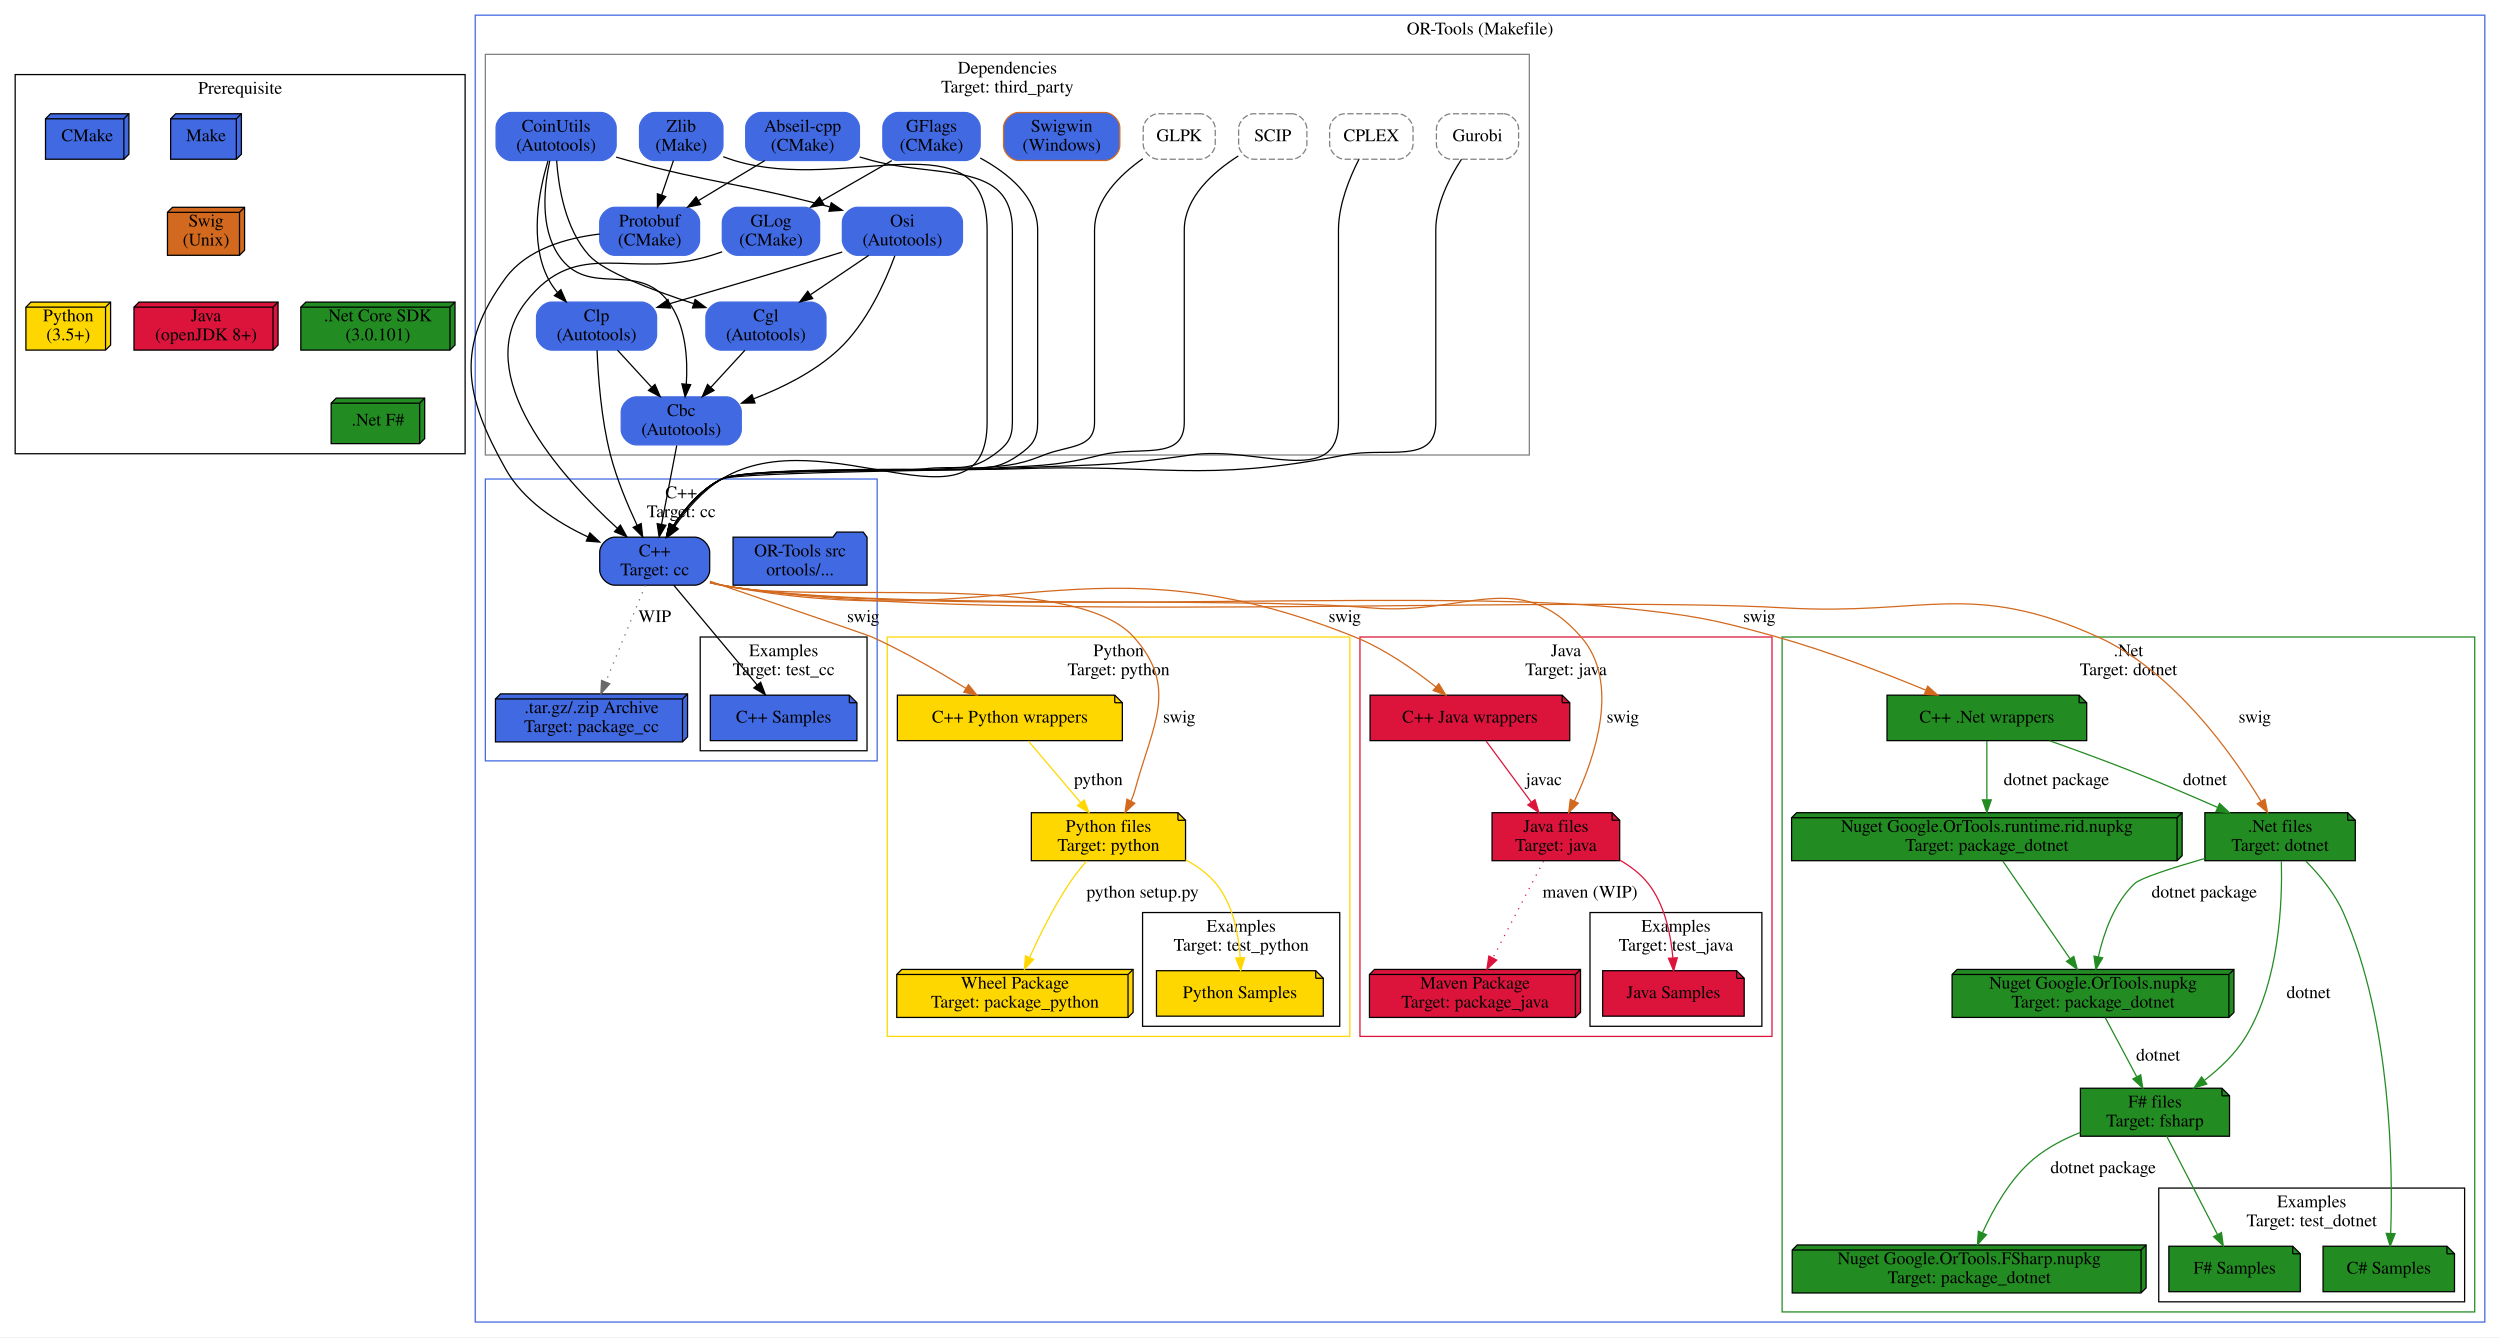
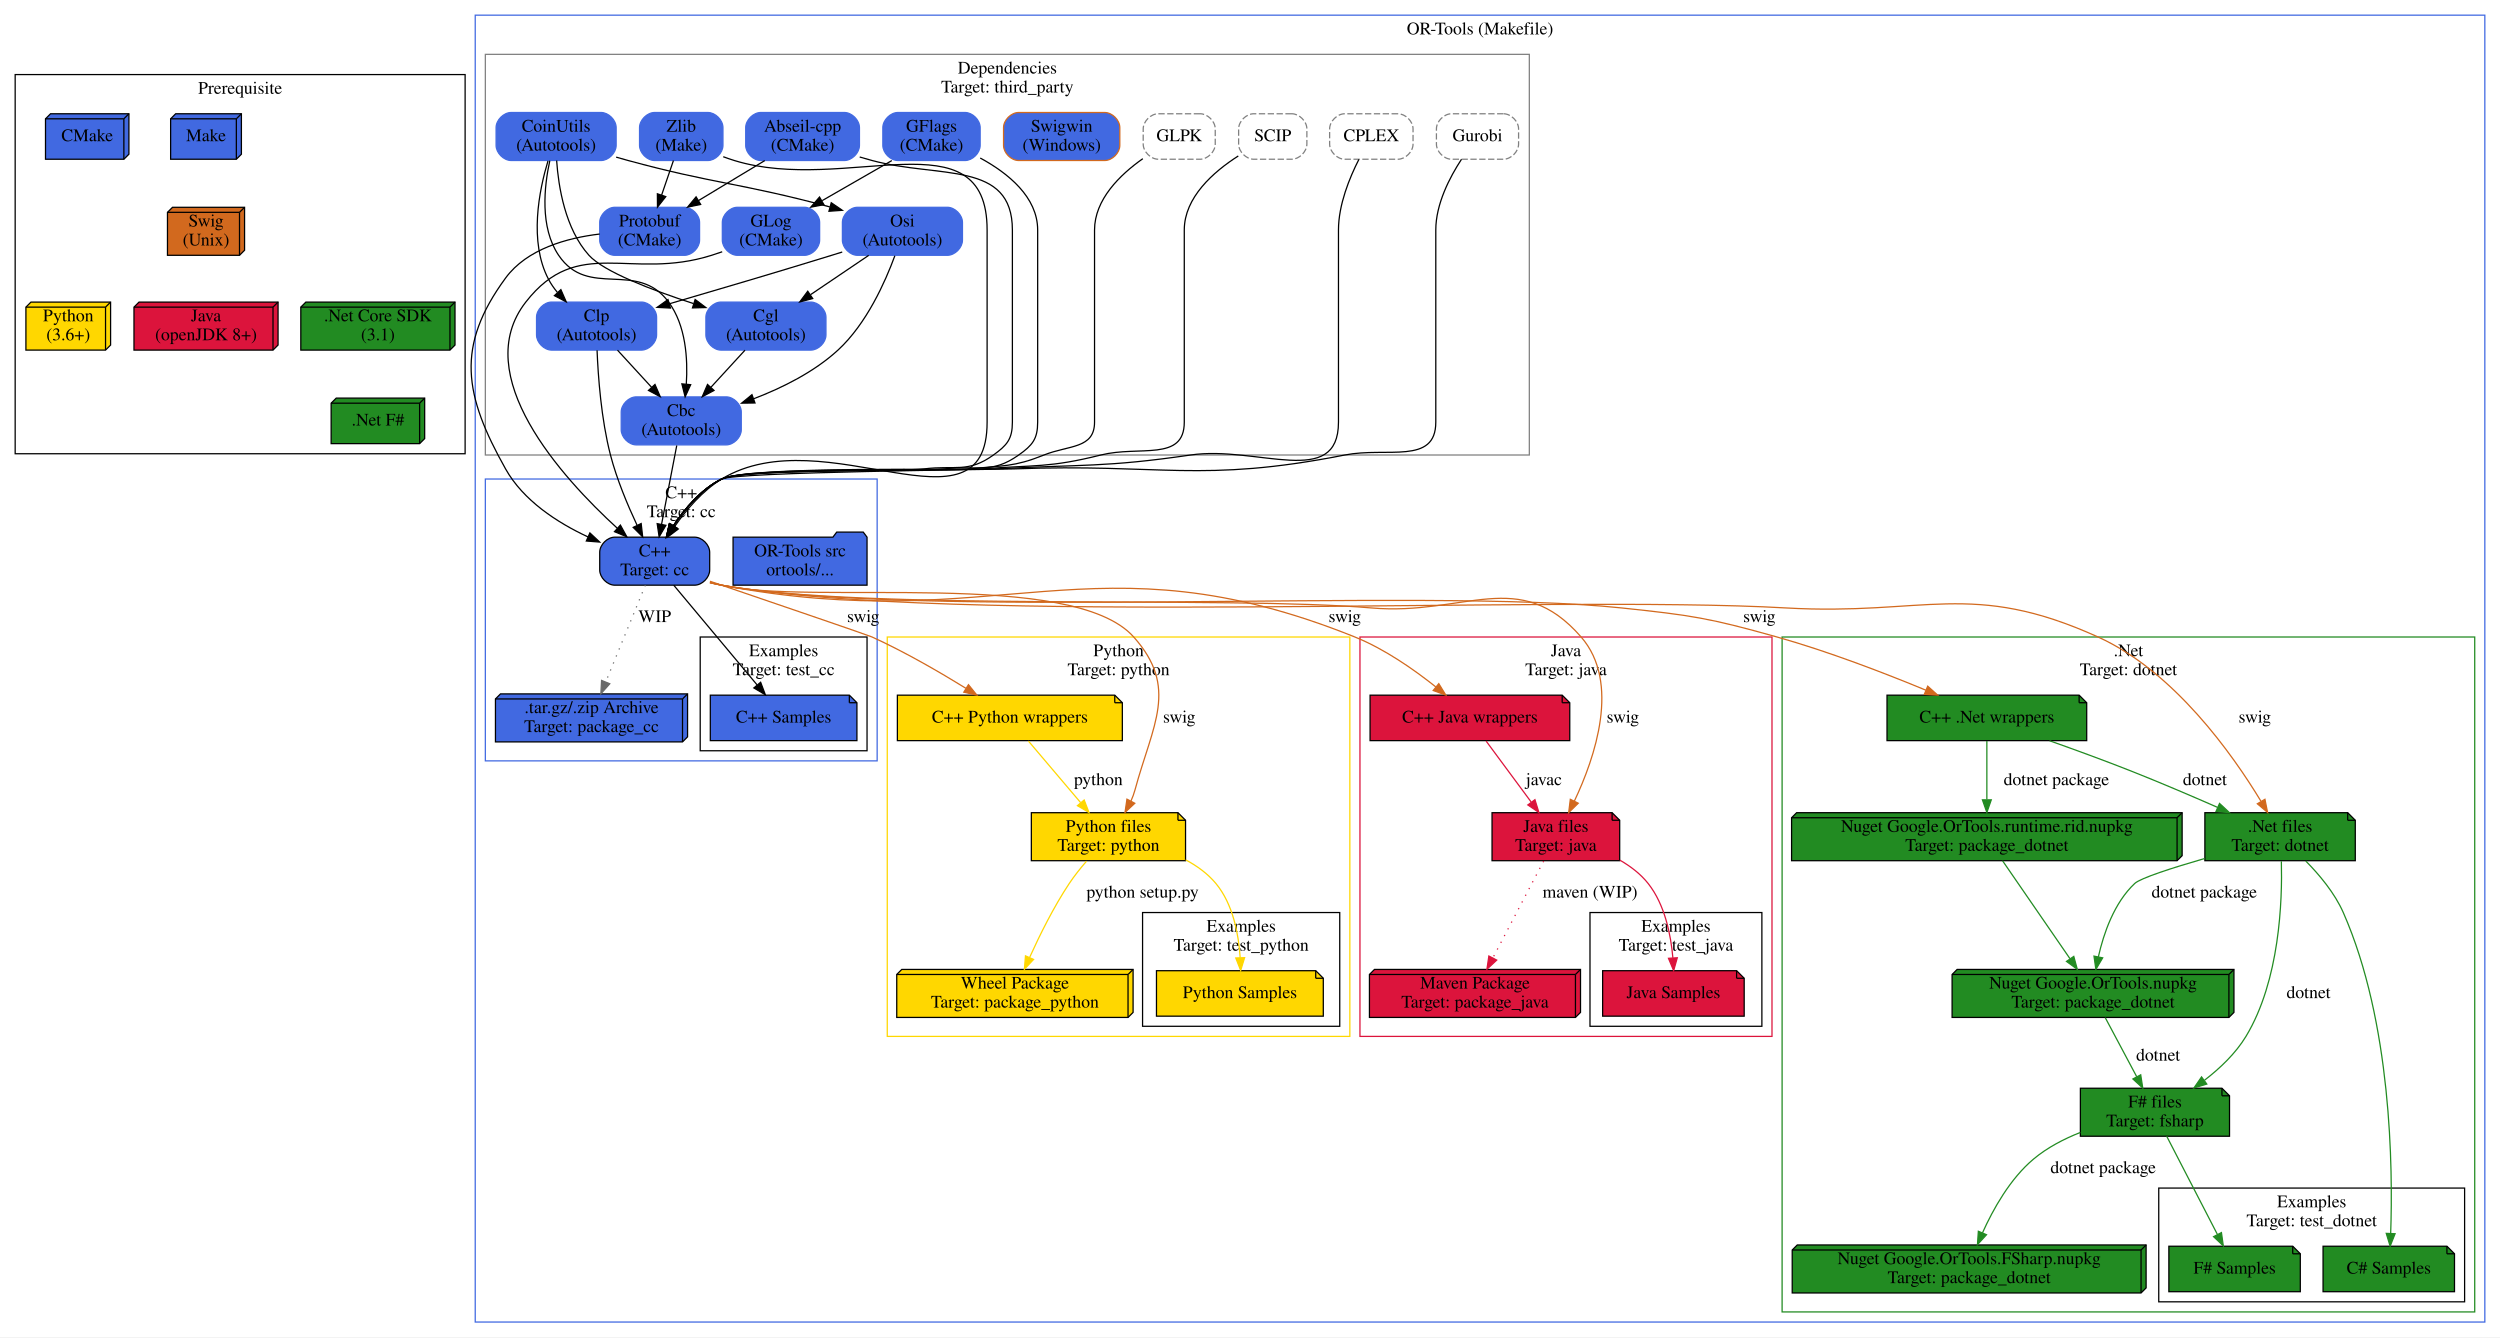
<svg xmlns="http://www.w3.org/2000/svg" width="1978pt" height="1058pt" viewBox="0.00 0.00 1978.00 1058.00">
  <g id="graph0" class="graph" transform="scale(1 1) rotate(0) translate(4 1054)">
    <polygon fill="white" stroke="transparent" points="-4,4 -4,-1054 1974,-1054 1974,4 -4,4" />
    <g id="clust1" class="cluster">
      <polygon fill="none" stroke="black" points="8,-695 8,-995 364,-995 364,-695 8,-695" />
      <text text-anchor="middle" x="186" y="-979.8" font-family="Times,serif" font-size="14.00">Prerequisite</text>
    </g>
    <g id="clust2" class="cluster">
      <polygon fill="none" stroke="royalblue" points="372,-8 372,-1042 1962,-1042 1962,-8 372,-8" />
      <text text-anchor="middle" x="1167" y="-1026.8" font-family="Times,serif" font-size="14.00">OR-Tools (Makefile)</text>
    </g>
    <g id="clust3" class="cluster">
      <polygon fill="none" stroke="grey" points="380,-694 380,-1011 1206,-1011 1206,-694 380,-694" />
      <text text-anchor="middle" x="793" y="-995.8" font-family="Times,serif" font-size="14.00">Dependencies</text>
      <text text-anchor="middle" x="793" y="-980.8" font-family="Times,serif" font-size="14.00">Target: third_party</text>
    </g>
    <g id="clust4" class="cluster">
      <polygon fill="none" stroke="royalblue" points="380,-452 380,-675 690,-675 690,-452 380,-452" />
      <text text-anchor="middle" x="535" y="-659.8" font-family="Times,serif" font-size="14.00">C++</text>
      <text text-anchor="middle" x="535" y="-644.8" font-family="Times,serif" font-size="14.00">Target: cc</text>
    </g>
    <g id="clust5" class="cluster">
      <polygon fill="none" stroke="black" points="550,-460 550,-550 682,-550 682,-460 550,-460" />
      <text text-anchor="middle" x="616" y="-534.8" font-family="Times,serif" font-size="14.00">Examples</text>
      <text text-anchor="middle" x="616" y="-519.8" font-family="Times,serif" font-size="14.00">Target: test_cc</text>
    </g>
    <g id="clust6" class="cluster">
      <polygon fill="none" stroke="gold" points="698,-234 698,-550 1064,-550 1064,-234 698,-234" />
      <text text-anchor="middle" x="881" y="-534.8" font-family="Times,serif" font-size="14.00">Python</text>
      <text text-anchor="middle" x="881" y="-519.8" font-family="Times,serif" font-size="14.00">Target: python</text>
    </g>
    <g id="clust7" class="cluster">
      <polygon fill="none" stroke="black" points="900,-242 900,-332 1056,-332 1056,-242 900,-242" />
      <text text-anchor="middle" x="978" y="-316.8" font-family="Times,serif" font-size="14.00">Examples</text>
      <text text-anchor="middle" x="978" y="-301.8" font-family="Times,serif" font-size="14.00">Target: test_python</text>
    </g>
    <g id="clust8" class="cluster">
      <polygon fill="none" stroke="crimson" points="1072,-234 1072,-550 1398,-550 1398,-234 1072,-234" />
      <text text-anchor="middle" x="1235" y="-534.8" font-family="Times,serif" font-size="14.00">Java</text>
      <text text-anchor="middle" x="1235" y="-519.8" font-family="Times,serif" font-size="14.00">Target: java</text>
    </g>
    <g id="clust9" class="cluster">
      <polygon fill="none" stroke="black" points="1254,-242 1254,-332 1390,-332 1390,-242 1254,-242" />
      <text text-anchor="middle" x="1322" y="-316.8" font-family="Times,serif" font-size="14.00">Examples</text>
      <text text-anchor="middle" x="1322" y="-301.8" font-family="Times,serif" font-size="14.00">Target: test_java</text>
    </g>
    <g id="clust10" class="cluster">
      <polygon fill="none" stroke="forestgreen" points="1406,-16 1406,-550 1954,-550 1954,-16 1406,-16" />
      <text text-anchor="middle" x="1680" y="-534.8" font-family="Times,serif" font-size="14.00">.Net</text>
      <text text-anchor="middle" x="1680" y="-519.8" font-family="Times,serif" font-size="14.00">Target: dotnet</text>
    </g>
    <g id="clust11" class="cluster">
      <polygon fill="none" stroke="black" points="1704,-24 1704,-114 1946,-114 1946,-24 1704,-24" />
      <text text-anchor="middle" x="1825" y="-98.8" font-family="Times,serif" font-size="14.00">Examples</text>
      <text text-anchor="middle" x="1825" y="-83.8" font-family="Times,serif" font-size="14.00">Target: test_dotnet</text>
    </g>
    <g id="node1" class="node">
      <polygon fill="royalblue" stroke="black" points="187,-964 135,-964 131,-960 131,-928 183,-928 187,-932 187,-964" />
      <polyline fill="none" stroke="black" points="183,-960 131,-960 " />
      <polyline fill="none" stroke="black" points="183,-960 183,-928 " />
      <polyline fill="none" stroke="black" points="183,-960 187,-964 " />
      <text text-anchor="middle" x="159" y="-942.3" font-family="Times,serif" font-size="14.00">Make</text>
    </g>
    <g id="node3" class="node">
      <polygon fill="chocolate" stroke="black" points="189.5,-890 132.5,-890 128.5,-886 128.5,-852 185.5,-852 189.5,-856 189.5,-890" />
      <polyline fill="none" stroke="black" points="185.5,-886 128.5,-886 " />
      <polyline fill="none" stroke="black" points="185.5,-886 185.5,-852 " />
      <polyline fill="none" stroke="black" points="185.5,-886 189.5,-890 " />
      <text text-anchor="middle" x="159" y="-874.8" font-family="Times,serif" font-size="14.00">Swig</text>
      <text text-anchor="middle" x="159" y="-859.8" font-family="Times,serif" font-size="14.00">(Unix)</text>
    </g>
    <g id="edge1" class="edge">
</g>
    <g id="node2" class="node">
      <polygon fill="royalblue" stroke="black" points="98,-964 36,-964 32,-960 32,-928 94,-928 98,-932 98,-964" />
      <polyline fill="none" stroke="black" points="94,-960 32,-960 " />
      <polyline fill="none" stroke="black" points="94,-960 94,-928 " />
      <polyline fill="none" stroke="black" points="94,-960 98,-964 " />
      <text text-anchor="middle" x="65" y="-942.3" font-family="Times,serif" font-size="14.00">CMake</text>
    </g>
    <g id="node4" class="node">
      <polygon fill="gold" stroke="black" points="83.5,-815 20.5,-815 16.5,-811 16.5,-777 79.5,-777 83.5,-781 83.5,-815" />
      <polyline fill="none" stroke="black" points="79.5,-811 16.5,-811 " />
      <polyline fill="none" stroke="black" points="79.5,-811 79.5,-777 " />
      <polyline fill="none" stroke="black" points="79.5,-811 83.5,-815 " />
      <text text-anchor="middle" x="50" y="-799.8" font-family="Times,serif" font-size="14.00">Python</text>
-       <text text-anchor="middle" x="50" y="-784.8" font-family="Times,serif" font-size="14.00">(3.5+)</text>
+       <text text-anchor="middle" x="50" y="-784.8" font-family="Times,serif" font-size="14.00">(3.6+)</text>
    </g>
    <g id="edge2" class="edge">
</g>
    <g id="node5" class="node">
      <polygon fill="crimson" stroke="black" points="216,-815 106,-815 102,-811 102,-777 212,-777 216,-781 216,-815" />
      <polyline fill="none" stroke="black" points="212,-811 102,-811 " />
      <polyline fill="none" stroke="black" points="212,-811 212,-777 " />
      <polyline fill="none" stroke="black" points="212,-811 216,-815 " />
      <text text-anchor="middle" x="159" y="-799.8" font-family="Times,serif" font-size="14.00">Java</text>
      <text text-anchor="middle" x="159" y="-784.8" font-family="Times,serif" font-size="14.00">(openJDK 8+)</text>
    </g>
    <g id="edge3" class="edge">
</g>
    <g id="node6" class="node">
      <polygon fill="forestgreen" stroke="black" points="356,-815 238,-815 234,-811 234,-777 352,-777 356,-781 356,-815" />
      <polyline fill="none" stroke="black" points="352,-811 234,-811 " />
      <polyline fill="none" stroke="black" points="352,-811 352,-777 " />
      <polyline fill="none" stroke="black" points="352,-811 356,-815 " />
      <text text-anchor="middle" x="295" y="-799.8" font-family="Times,serif" font-size="14.00">.Net Core SDK</text>
-       <text text-anchor="middle" x="295" y="-784.8" font-family="Times,serif" font-size="14.00">(3.0.101)</text>
+       <text text-anchor="middle" x="295" y="-784.8" font-family="Times,serif" font-size="14.00">(3.1)</text>
    </g>
    <g id="edge4" class="edge">
</g>
    <g id="node7" class="node">
      <polygon fill="forestgreen" stroke="black" points="332,-739 262,-739 258,-735 258,-703 328,-703 332,-707 332,-739" />
      <polyline fill="none" stroke="black" points="328,-735 258,-735 " />
      <polyline fill="none" stroke="black" points="328,-735 328,-703 " />
      <polyline fill="none" stroke="black" points="328,-735 332,-739 " />
      <text text-anchor="middle" x="295" y="-717.3" font-family="Times,serif" font-size="14.00">.Net F#</text>
    </g>
    <g id="edge5" class="edge">
</g>
    <g id="node8" class="node">
      <path fill="royalblue" stroke="royalblue" d="M556,-965C556,-965 514,-965 514,-965 508,-965 502,-959 502,-953 502,-953 502,-939 502,-939 502,-933 508,-927 514,-927 514,-927 556,-927 556,-927 562,-927 568,-933 568,-939 568,-939 568,-953 568,-953 568,-959 562,-965 556,-965" />
      <text text-anchor="middle" x="535" y="-949.8" font-family="Times,serif" font-size="14.00">Zlib</text>
      <text text-anchor="middle" x="535" y="-934.8" font-family="Times,serif" font-size="14.00">(Make)</text>
    </g>
    <g id="node12" class="node">
      <path fill="royalblue" stroke="royalblue" d="M537.5,-890C537.5,-890 482.5,-890 482.5,-890 476.5,-890 470.5,-884 470.5,-878 470.5,-878 470.5,-864 470.5,-864 470.5,-858 476.5,-852 482.5,-852 482.5,-852 537.5,-852 537.5,-852 543.5,-852 549.5,-858 549.5,-864 549.5,-864 549.5,-878 549.5,-878 549.5,-884 543.5,-890 537.5,-890" />
      <text text-anchor="middle" x="510" y="-874.8" font-family="Times,serif" font-size="14.00">Protobuf</text>
      <text text-anchor="middle" x="510" y="-859.8" font-family="Times,serif" font-size="14.00">(CMake)</text>
    </g>
    <g id="edge6" class="edge">
      <path fill="none" stroke="black" d="M528.82,-926.96C526,-918.71 522.59,-908.75 519.45,-899.6" />
      <polygon fill="black" stroke="black" points="522.75,-898.42 516.2,-890.09 516.12,-900.68 522.75,-898.42" />
    </g>
    <g id="node24" class="node">
      <path fill="royalblue" stroke="black" d="M545.5,-629C545.5,-629 482.5,-629 482.5,-629 476.5,-629 470.5,-623 470.5,-617 470.5,-617 470.5,-603 470.5,-603 470.5,-597 476.5,-591 482.5,-591 482.5,-591 545.5,-591 545.5,-591 551.5,-591 557.5,-597 557.5,-603 557.5,-603 557.5,-617 557.5,-617 557.5,-623 551.5,-629 545.5,-629" />
      <text text-anchor="middle" x="514" y="-613.8" font-family="Times,serif" font-size="14.00">C++</text>
      <text text-anchor="middle" x="514" y="-598.8" font-family="Times,serif" font-size="14.00">Target: cc</text>
    </g>
    <g id="edge19" class="edge">
      <path fill="none" stroke="black" d="M568.23,-930C571.17,-928.91 574.12,-927.89 577,-927 665.11,-899.88 777,-964.19 777,-872 777,-872 777,-872 777,-720 777,-624.55 648.62,-724.49 567,-675 551.82,-665.8 538.99,-650.65 529.76,-637.41" />
      <polygon fill="black" stroke="black" points="532.66,-635.46 524.22,-629.06 526.83,-639.33 532.66,-635.46" />
    </g>
    <g id="node9" class="node">
      <path fill="royalblue" stroke="royalblue" d="M664,-965C664,-965 598,-965 598,-965 592,-965 586,-959 586,-953 586,-953 586,-939 586,-939 586,-933 592,-927 598,-927 598,-927 664,-927 664,-927 670,-927 676,-933 676,-939 676,-939 676,-953 676,-953 676,-959 670,-965 664,-965" />
      <text text-anchor="middle" x="631" y="-949.8" font-family="Times,serif" font-size="14.00">Abseil-cpp</text>
      <text text-anchor="middle" x="631" y="-934.8" font-family="Times,serif" font-size="14.00">(CMake)</text>
    </g>
    <g id="edge7" class="edge">
      <path fill="none" stroke="black" d="M601.09,-926.96C585.24,-917.39 565.58,-905.53 548.59,-895.28" />
      <polygon fill="black" stroke="black" points="550.36,-892.26 539.99,-890.09 546.74,-898.25 550.36,-892.26" />
    </g>
    <g id="edge20" class="edge">
      <path fill="none" stroke="black" d="M676.2,-929.78C679.51,-928.8 682.8,-927.86 686,-927 739.17,-912.71 797,-927.06 797,-872 797,-872 797,-872 797,-720 797,-706.66 792.84,-701.78 782,-694 761.75,-679.47 751.74,-686.08 727,-683 709.34,-680.8 582.91,-682.97 567,-675 550.92,-666.94 537.93,-651.55 528.83,-637.88" />
      <polygon fill="black" stroke="black" points="531.7,-635.86 523.43,-629.24 525.77,-639.57 531.7,-635.86" />
    </g>
    <g id="node10" class="node">
      <path fill="royalblue" stroke="royalblue" d="M759.5,-965C759.5,-965 706.5,-965 706.5,-965 700.5,-965 694.5,-959 694.5,-953 694.5,-953 694.5,-939 694.5,-939 694.5,-933 700.5,-927 706.5,-927 706.5,-927 759.5,-927 759.5,-927 765.5,-927 771.5,-933 771.5,-939 771.5,-939 771.5,-953 771.5,-953 771.5,-959 765.5,-965 759.5,-965" />
      <text text-anchor="middle" x="733" y="-949.8" font-family="Times,serif" font-size="14.00">GFlags</text>
      <text text-anchor="middle" x="733" y="-934.8" font-family="Times,serif" font-size="14.00">(CMake)</text>
    </g>
    <g id="node11" class="node">
      <path fill="royalblue" stroke="royalblue" d="M632.5,-890C632.5,-890 579.5,-890 579.5,-890 573.5,-890 567.5,-884 567.5,-878 567.5,-878 567.5,-864 567.5,-864 567.5,-858 573.5,-852 579.5,-852 579.5,-852 632.5,-852 632.5,-852 638.5,-852 644.5,-858 644.5,-864 644.5,-864 644.5,-878 644.5,-878 644.5,-884 638.5,-890 632.5,-890" />
      <text text-anchor="middle" x="606" y="-874.8" font-family="Times,serif" font-size="14.00">GLog</text>
      <text text-anchor="middle" x="606" y="-859.8" font-family="Times,serif" font-size="14.00">(CMake)</text>
    </g>
    <g id="edge8" class="edge">
      <path fill="none" stroke="black" d="M701.61,-926.96C684.97,-917.39 664.34,-905.53 646.51,-895.28" />
      <polygon fill="black" stroke="black" points="647.89,-892.04 637.47,-890.09 644.4,-898.11 647.89,-892.04" />
    </g>
    <g id="edge21" class="edge">
      <path fill="none" stroke="black" d="M771.56,-928.97C793.64,-916.96 817,-898.08 817,-872 817,-872 817,-872 817,-720 817,-706.66 812.89,-701.71 802,-694 780.23,-678.59 769.5,-686.06 743,-683 723.55,-680.76 584.52,-683.73 567,-675 550.9,-666.98 537.91,-651.59 528.82,-637.91" />
      <polygon fill="black" stroke="black" points="531.68,-635.89 523.42,-629.26 525.75,-639.6 531.68,-635.89" />
    </g>
    <g id="edge22" class="edge">
      <path fill="none" stroke="black" d="M567.4,-854.8C564.57,-853.81 561.75,-852.87 559,-852 494.76,-831.69 453.42,-868.14 412,-815 366.99,-757.26 440.21,-676.51 484.35,-636.11" />
      <polygon fill="black" stroke="black" points="486.85,-638.56 491.95,-629.28 482.17,-633.35 486.85,-638.56" />
    </g>
    <g id="edge23" class="edge">
      <path fill="none" stroke="black" d="M470.46,-868.83C444.74,-865.76 412.93,-857.1 396,-834 356.33,-779.87 363.15,-741.52 396,-683 410.06,-657.95 436.77,-640.58 461.23,-629.19" />
      <polygon fill="black" stroke="black" points="462.73,-632.36 470.46,-625.11 459.9,-625.95 462.73,-632.36" />
    </g>
    <g id="node13" class="node">
      <path fill="royalblue" stroke="royalblue" d="M471.5,-965C471.5,-965 400.5,-965 400.5,-965 394.5,-965 388.5,-959 388.5,-953 388.5,-953 388.5,-939 388.5,-939 388.5,-933 394.5,-927 400.5,-927 400.5,-927 471.5,-927 471.5,-927 477.5,-927 483.5,-933 483.5,-939 483.5,-939 483.5,-953 483.5,-953 483.5,-959 477.5,-965 471.5,-965" />
      <text text-anchor="middle" x="436" y="-949.8" font-family="Times,serif" font-size="14.00">CoinUtils</text>
      <text text-anchor="middle" x="436" y="-934.8" font-family="Times,serif" font-size="14.00">(Autotools)</text>
    </g>
    <g id="node14" class="node">
      <path fill="royalblue" stroke="royalblue" d="M745.5,-890C745.5,-890 674.5,-890 674.5,-890 668.5,-890 662.5,-884 662.5,-878 662.5,-878 662.5,-864 662.5,-864 662.5,-858 668.5,-852 674.5,-852 674.5,-852 745.5,-852 745.5,-852 751.5,-852 757.5,-858 757.5,-864 757.5,-864 757.5,-878 757.5,-878 757.5,-884 751.5,-890 745.5,-890" />
      <text text-anchor="middle" x="710" y="-874.8" font-family="Times,serif" font-size="14.00">Osi</text>
      <text text-anchor="middle" x="710" y="-859.8" font-family="Times,serif" font-size="14.00">(Autotools)</text>
    </g>
    <g id="edge9" class="edge">
      <path fill="none" stroke="black" d="M483.5,-929.69C486.71,-928.75 489.9,-927.85 493,-927 560.8,-908.54 581.45,-909.36 652.54,-890.29" />
      <polygon fill="black" stroke="black" points="653.69,-893.6 662.42,-887.6 651.86,-886.85 653.69,-893.6" />
    </g>
    <g id="node15" class="node">
      <path fill="royalblue" stroke="royalblue" d="M503.5,-815C503.5,-815 432.5,-815 432.5,-815 426.5,-815 420.5,-809 420.5,-803 420.5,-803 420.5,-789 420.5,-789 420.5,-783 426.5,-777 432.5,-777 432.5,-777 503.5,-777 503.5,-777 509.5,-777 515.5,-783 515.5,-789 515.5,-789 515.5,-803 515.5,-803 515.5,-809 509.5,-815 503.5,-815" />
      <text text-anchor="middle" x="468" y="-799.8" font-family="Times,serif" font-size="14.00">Clp</text>
      <text text-anchor="middle" x="468" y="-784.8" font-family="Times,serif" font-size="14.00">(Autotools)</text>
    </g>
    <g id="edge10" class="edge">
      <path fill="none" stroke="black" d="M429.57,-926.72C422.57,-903.48 414.31,-862.81 430,-833 431.9,-829.39 434.3,-825.95 436.96,-822.71" />
      <polygon fill="black" stroke="black" points="439.76,-824.85 444.01,-815.15 434.63,-820.08 439.76,-824.85" />
    </g>
    <g id="node16" class="node">
      <path fill="royalblue" stroke="royalblue" d="M637.5,-815C637.5,-815 566.5,-815 566.5,-815 560.5,-815 554.5,-809 554.5,-803 554.5,-803 554.5,-789 554.5,-789 554.5,-783 560.5,-777 566.5,-777 566.5,-777 637.5,-777 637.5,-777 643.5,-777 649.5,-783 649.5,-789 649.5,-789 649.5,-803 649.5,-803 649.5,-809 643.5,-815 637.5,-815" />
      <text text-anchor="middle" x="602" y="-799.8" font-family="Times,serif" font-size="14.00">Cgl</text>
      <text text-anchor="middle" x="602" y="-784.8" font-family="Times,serif" font-size="14.00">(Autotools)</text>
    </g>
    <g id="edge12" class="edge">
      <path fill="none" stroke="black" d="M436.41,-927C437.82,-906.42 443.12,-872.9 462,-852 473.71,-839.04 511.42,-824.6 544.75,-813.77" />
      <polygon fill="black" stroke="black" points="546,-817.05 554.47,-810.67 543.88,-810.38 546,-817.05" />
    </g>
    <g id="node17" class="node">
      <path fill="royalblue" stroke="royalblue" d="M570.5,-740C570.5,-740 499.5,-740 499.5,-740 493.5,-740 487.5,-734 487.5,-728 487.5,-728 487.5,-714 487.5,-714 487.5,-708 493.5,-702 499.5,-702 499.5,-702 570.5,-702 570.5,-702 576.5,-702 582.5,-708 582.5,-714 582.5,-714 582.5,-728 582.5,-728 582.5,-734 576.5,-740 570.5,-740" />
      <text text-anchor="middle" x="535" y="-724.8" font-family="Times,serif" font-size="14.00">Cbc</text>
      <text text-anchor="middle" x="535" y="-709.8" font-family="Times,serif" font-size="14.00">(Autotools)</text>
    </g>
    <g id="edge14" class="edge">
      <path fill="none" stroke="black" d="M431,-926.83C426.59,-906.71 422.97,-874.2 438,-852 461.55,-817.2 499.98,-848.76 525,-815 538.69,-796.53 540.3,-770.05 539,-750.07" />
      <polygon fill="black" stroke="black" points="542.47,-749.64 538.07,-740.01 535.5,-750.29 542.47,-749.64" />
    </g>
    <g id="edge11" class="edge">
      <path fill="none" stroke="black" d="M662.37,-854.6C659.54,-853.72 656.73,-852.84 654,-852 611.21,-838.8 562.68,-824.47 525.92,-813.75" />
      <polygon fill="black" stroke="black" points="526.46,-810.26 515.88,-810.82 524.5,-816.98 526.46,-810.26" />
    </g>
    <g id="edge13" class="edge">
      <path fill="none" stroke="black" d="M683.3,-851.96C669.41,-842.57 652.25,-830.97 637.28,-820.85" />
      <polygon fill="black" stroke="black" points="639.01,-817.79 628.76,-815.09 635.09,-823.59 639.01,-817.79" />
    </g>
    <g id="edge15" class="edge">
      <path fill="none" stroke="black" d="M704,-851.64C696.45,-831.05 681.64,-797.81 659,-777 640.19,-759.71 615.05,-747.19 592.32,-738.51" />
      <polygon fill="black" stroke="black" points="593.35,-735.16 582.76,-735.03 590.95,-741.74 593.35,-735.16" />
    </g>
    <g id="edge16" class="edge">
      <path fill="none" stroke="black" d="M484.56,-776.96C492.7,-768.09 502.64,-757.26 511.54,-747.56" />
      <polygon fill="black" stroke="black" points="514.21,-749.82 518.4,-740.09 509.06,-745.09 514.21,-749.82" />
    </g>
    <g id="edge24" class="edge">
      <path fill="none" stroke="black" d="M468.4,-776.84C469.21,-756.4 471.65,-722.34 479,-694 483.97,-674.82 492.6,-654.29 500.04,-638.45" />
      <polygon fill="black" stroke="black" points="503.29,-639.78 504.48,-629.25 496.98,-636.74 503.29,-639.78" />
    </g>
    <g id="edge17" class="edge">
      <path fill="none" stroke="black" d="M585.44,-776.96C577.3,-768.09 567.36,-757.26 558.46,-747.56" />
      <polygon fill="black" stroke="black" points="560.94,-745.09 551.6,-740.09 555.79,-749.82 560.94,-745.09" />
    </g>
    <g id="edge25" class="edge">
      <path fill="none" stroke="black" d="M531.44,-701.51C528.14,-684.42 523.2,-658.77 519.42,-639.14" />
      <polygon fill="black" stroke="black" points="522.84,-638.37 517.51,-629.22 515.96,-639.7 522.84,-638.37" />
    </g>
    <g id="node18" class="node">
      <path fill="royalblue" stroke="chocolate" d="M870,-965C870,-965 802,-965 802,-965 796,-965 790,-959 790,-953 790,-953 790,-939 790,-939 790,-933 796,-927 802,-927 802,-927 870,-927 870,-927 876,-927 882,-933 882,-939 882,-939 882,-953 882,-953 882,-959 876,-965 870,-965" />
      <text text-anchor="middle" x="836" y="-949.8" font-family="Times,serif" font-size="14.00">Swigwin</text>
      <text text-anchor="middle" x="836" y="-934.8" font-family="Times,serif" font-size="14.00">(Windows)</text>
    </g>
    <g id="node19" class="node">
      <path fill="none" stroke="grey" stroke-dasharray="5,2" d="M945.5,-964C945.5,-964 912.5,-964 912.5,-964 906.5,-964 900.5,-958 900.5,-952 900.5,-952 900.5,-940 900.5,-940 900.5,-934 906.5,-928 912.5,-928 912.5,-928 945.5,-928 945.5,-928 951.5,-928 957.5,-934 957.5,-940 957.5,-940 957.5,-952 957.5,-952 957.5,-958 951.5,-964 945.5,-964" />
      <text text-anchor="middle" x="929" y="-942.3" font-family="Times,serif" font-size="14.00">GLPK</text>
    </g>
    <g id="edge26" class="edge">
      <path fill="none" stroke="black" d="M900.2,-928.45C882.04,-915.66 862,-896.08 862,-872 862,-872 862,-872 862,-720 862,-698.8 841.68,-701.9 822,-694 797.65,-684.22 790.07,-685.98 764,-683 742.24,-680.51 586.63,-684.72 567,-675 550.88,-667.02 537.89,-651.63 528.81,-637.94" />
      <polygon fill="black" stroke="black" points="531.67,-635.92 523.41,-629.29 525.73,-639.62 531.67,-635.92" />
    </g>
    <g id="node20" class="node">
      <path fill="none" stroke="grey" stroke-dasharray="5,2" d="M1018,-964C1018,-964 988,-964 988,-964 982,-964 976,-958 976,-952 976,-952 976,-940 976,-940 976,-934 982,-928 988,-928 988,-928 1018,-928 1018,-928 1024,-928 1030,-934 1030,-940 1030,-940 1030,-952 1030,-952 1030,-958 1024,-964 1018,-964" />
      <text text-anchor="middle" x="1003" y="-942.3" font-family="Times,serif" font-size="14.00">SCIP</text>
    </g>
    <g id="edge27" class="edge">
      <path fill="none" stroke="black" d="M975.74,-930.61C956.08,-918.05 933,-897.81 933,-872 933,-872 933,-872 933,-720 933,-688.47 897.58,-701.67 867,-694 826.2,-683.76 814.94,-686.26 773,-683 750.16,-681.22 587.54,-685.15 567,-675 550.87,-667.03 537.88,-651.64 528.8,-637.95" />
      <polygon fill="black" stroke="black" points="531.66,-635.93 523.4,-629.3 525.72,-639.63 531.66,-635.93" />
    </g>
    <g id="node21" class="node">
      <path fill="none" stroke="grey" stroke-dasharray="5,2" d="M1102,-964C1102,-964 1060,-964 1060,-964 1054,-964 1048,-958 1048,-952 1048,-952 1048,-940 1048,-940 1048,-934 1054,-928 1060,-928 1060,-928 1102,-928 1102,-928 1108,-928 1114,-934 1114,-940 1114,-940 1114,-952 1114,-952 1114,-958 1108,-964 1102,-964" />
      <text text-anchor="middle" x="1081" y="-942.3" font-family="Times,serif" font-size="14.00">CPLEX</text>
    </g>
    <g id="edge28" class="edge">
      <path fill="none" stroke="black" d="M1071.17,-927.91C1063.81,-913.49 1055,-892.05 1055,-872 1055,-872 1055,-872 1055,-720 1055,-666.73 990.71,-701.7 938,-694 870.1,-684.09 852.52,-686.71 784,-683 759.91,-681.7 588.64,-685.67 567,-675 550.76,-666.99 537.7,-651.46 528.61,-637.69" />
      <polygon fill="black" stroke="black" points="531.47,-635.65 523.22,-629 525.52,-639.35 531.47,-635.65" />
    </g>
    <g id="node22" class="node">
      <path fill="none" stroke="grey" stroke-dasharray="5,2" d="M1185.5,-964C1185.5,-964 1144.5,-964 1144.5,-964 1138.5,-964 1132.5,-958 1132.5,-952 1132.5,-952 1132.5,-940 1132.5,-940 1132.5,-934 1138.5,-928 1144.5,-928 1144.5,-928 1185.5,-928 1185.5,-928 1191.5,-928 1197.5,-934 1197.5,-940 1197.5,-940 1197.5,-952 1197.5,-952 1197.5,-958 1191.5,-964 1185.5,-964" />
      <text text-anchor="middle" x="1165" y="-942.3" font-family="Times,serif" font-size="14.00">Gurobi</text>
    </g>
    <g id="edge29" class="edge">
      <path fill="none" stroke="black" d="M1152.34,-927.98C1143.03,-913.77 1132,-892.58 1132,-872 1132,-872 1132,-872 1132,-720 1132,-685.98 1093.38,-700.57 1060,-694 945.64,-671.5 914.46,-687.46 798,-683 785.17,-682.51 578.52,-680.66 567,-675 550.75,-667.01 537.7,-651.47 528.61,-637.71" />
      <polygon fill="black" stroke="black" points="531.46,-635.67 523.22,-629.02 525.51,-639.36 531.46,-635.67" />
    </g>
    <g id="node23" class="node">
      <polygon fill="royalblue" stroke="black" points="682,-629 679,-633 658,-633 655,-629 576,-629 576,-591 682,-591 682,-629" />
      <text text-anchor="middle" x="629" y="-613.8" font-family="Times,serif" font-size="14.00">OR-Tools src</text>
      <text text-anchor="middle" x="629" y="-598.8" font-family="Times,serif" font-size="14.00">ortools/...</text>
    </g>
    <g id="node25" class="node">
      <polygon fill="royalblue" stroke="black" points="540,-505 392,-505 388,-501 388,-467 536,-467 540,-471 540,-505" />
      <polyline fill="none" stroke="black" points="536,-501 388,-501 " />
      <polyline fill="none" stroke="black" points="536,-501 536,-467 " />
      <polyline fill="none" stroke="black" points="536,-501 540,-505 " />
      <text text-anchor="middle" x="464" y="-489.8" font-family="Times,serif" font-size="14.00">.tar.gz/.zip Archive</text>
      <text text-anchor="middle" x="464" y="-474.8" font-family="Times,serif" font-size="14.00">Target: package_cc</text>
    </g>
    <g id="edge30" class="edge">
      <path fill="none" stroke="dimgrey" stroke-dasharray="1,5" d="M506.62,-591C498.35,-570.82 484.84,-537.86 475.25,-514.45" />
      <polygon fill="dimgrey" stroke="dimgrey" points="478.44,-513 471.41,-505.08 471.96,-515.66 478.44,-513" />
      <text text-anchor="middle" x="514" y="-561.8" font-family="Times,serif" font-size="14.00">WIP</text>
    </g>
    <g id="node26" class="node">
      <polygon fill="royalblue" stroke="black" points="668,-504 558,-504 558,-468 674,-468 674,-498 668,-504" />
      <polyline fill="none" stroke="black" points="668,-504 668,-498 " />
      <polyline fill="none" stroke="black" points="674,-498 668,-498 " />
      <text text-anchor="middle" x="616" y="-482.3" font-family="Times,serif" font-size="14.00">C++ Samples</text>
    </g>
    <g id="edge18" class="edge">
      <path fill="none" stroke="black" d="M529.05,-591C546.5,-570.13 575.37,-535.59 595.02,-512.1" />
      <polygon fill="black" stroke="black" points="597.82,-514.2 601.55,-504.29 592.45,-509.71 597.82,-514.2" />
    </g>
    <g id="node27" class="node">
      <polygon fill="gold" stroke="black" points="878,-504 706,-504 706,-468 884,-468 884,-498 878,-504" />
      <polyline fill="none" stroke="black" points="878,-504 878,-498 " />
      <polyline fill="none" stroke="black" points="884,-498 878,-498 " />
      <text text-anchor="middle" x="795" y="-482.3" font-family="Times,serif" font-size="14.00">C++ Python wrappers</text>
    </g>
    <g id="edge32" class="edge">
      <path fill="none" stroke="chocolate" d="M557.72,-594.12C607.66,-577.1 682.94,-551.39 686,-550 711.76,-538.27 739.35,-522.29 760.33,-509.35" />
      <polygon fill="chocolate" stroke="chocolate" points="762.25,-512.28 768.89,-504.02 758.55,-506.34 762.25,-512.28" />
      <text text-anchor="middle" x="679" y="-561.8" font-family="Times,serif" font-size="14.00">swig</text>
    </g>
    <g id="node28" class="node">
      <polygon fill="gold" stroke="black" points="928,-411 812,-411 812,-373 934,-373 934,-405 928,-411" />
      <polyline fill="none" stroke="black" points="928,-411 928,-405 " />
      <polyline fill="none" stroke="black" points="934,-405 928,-405 " />
      <text text-anchor="middle" x="873" y="-395.8" font-family="Times,serif" font-size="14.00">Python files</text>
      <text text-anchor="middle" x="873" y="-380.8" font-family="Times,serif" font-size="14.00">Target: python</text>
    </g>
    <g id="edge33" class="edge">
      <path fill="none" stroke="chocolate" d="M557.76,-593.38C560.87,-592.5 563.97,-591.7 567,-591 638.15,-574.62 844.44,-604.53 893,-550 928.77,-509.84 908.04,-480.92 894,-429 893.2,-426.02 892.08,-423.04 890.77,-420.13" />
      <polygon fill="chocolate" stroke="chocolate" points="893.85,-418.46 886.11,-411.22 887.64,-421.71 893.85,-418.46" />
      <text text-anchor="middle" x="929" y="-482.3" font-family="Times,serif" font-size="14.00">swig</text>
    </g>
    <g id="node31" class="node">
      <polygon fill="crimson" stroke="black" points="1232,-504 1080,-504 1080,-468 1238,-468 1238,-498 1232,-504" />
      <polyline fill="none" stroke="black" points="1232,-504 1232,-498 " />
      <polyline fill="none" stroke="black" points="1238,-498 1232,-498 " />
      <text text-anchor="middle" x="1159" y="-482.3" font-family="Times,serif" font-size="14.00">C++ Java wrappers</text>
    </g>
    <g id="edge37" class="edge">
      <path fill="none" stroke="chocolate" d="M557.71,-593.11C560.83,-592.3 563.95,-591.58 567,-591 786.44,-549.07 860.73,-633.39 1068,-550 1091.44,-540.57 1114.81,-524.21 1131.99,-510.52" />
      <polygon fill="chocolate" stroke="chocolate" points="1134.37,-513.1 1139.91,-504.06 1129.95,-507.67 1134.37,-513.1" />
      <text text-anchor="middle" x="1060" y="-561.8" font-family="Times,serif" font-size="14.00">swig</text>
    </g>
    <g id="node32" class="node">
      <polygon fill="crimson" stroke="black" points="1271.5,-411 1176.5,-411 1176.5,-373 1277.5,-373 1277.5,-405 1271.5,-411" />
      <polyline fill="none" stroke="black" points="1271.5,-411 1271.5,-405 " />
      <polyline fill="none" stroke="black" points="1277.5,-405 1271.5,-405 " />
      <text text-anchor="middle" x="1227" y="-395.8" font-family="Times,serif" font-size="14.00">Java files</text>
      <text text-anchor="middle" x="1227" y="-380.8" font-family="Times,serif" font-size="14.00">Target: java</text>
    </g>
    <g id="edge38" class="edge">
      <path fill="none" stroke="chocolate" d="M557.7,-593.06C560.82,-592.26 563.94,-591.56 567,-591 679.42,-570.4 967.13,-582.86 1081,-573 1155.21,-566.58 1198.08,-606.17 1247,-550 1278.34,-514.02 1257.95,-454.6 1241.6,-420.1" />
      <polygon fill="chocolate" stroke="chocolate" points="1244.71,-418.49 1237.14,-411.08 1238.43,-421.59 1244.71,-418.49" />
      <text text-anchor="middle" x="1280" y="-482.3" font-family="Times,serif" font-size="14.00">swig</text>
    </g>
    <g id="node35" class="node">
      <polygon fill="forestgreen" stroke="black" points="1641,-504 1489,-504 1489,-468 1647,-468 1647,-498 1641,-504" />
      <polyline fill="none" stroke="black" points="1641,-504 1641,-498 " />
      <polyline fill="none" stroke="black" points="1647,-498 1641,-498 " />
      <text text-anchor="middle" x="1568" y="-482.3" font-family="Times,serif" font-size="14.00">C++ .Net wrappers</text>
    </g>
    <g id="edge43" class="edge">
      <path fill="none" stroke="chocolate" d="M557.69,-593.03C560.81,-592.24 563.94,-591.55 567,-591 722.82,-563.23 1121.6,-589.6 1279,-573 1334.31,-567.17 1348.46,-565.04 1402,-550 1442.52,-538.62 1487.03,-521.46 1519.75,-507.92" />
      <polygon fill="chocolate" stroke="chocolate" points="1521.2,-511.11 1529.08,-504.03 1518.51,-504.65 1521.2,-511.11" />
      <text text-anchor="middle" x="1388" y="-561.8" font-family="Times,serif" font-size="14.00">swig</text>
    </g>
    <g id="node36" class="node">
      <polygon fill="forestgreen" stroke="black" points="1853.5,-411 1740.5,-411 1740.5,-373 1859.5,-373 1859.5,-405 1853.5,-411" />
      <polyline fill="none" stroke="black" points="1853.5,-411 1853.5,-405 " />
      <polyline fill="none" stroke="black" points="1859.5,-405 1853.5,-405 " />
      <text text-anchor="middle" x="1800" y="-395.8" font-family="Times,serif" font-size="14.00">.Net files</text>
      <text text-anchor="middle" x="1800" y="-380.8" font-family="Times,serif" font-size="14.00">Target: dotnet</text>
    </g>
    <g id="edge44" class="edge">
      <path fill="none" stroke="chocolate" d="M557.69,-593.01C560.81,-592.23 563.94,-591.54 567,-591 751.32,-558.53 1222.15,-583.68 1409,-573 1519.07,-566.71 1555.57,-595.5 1656,-550 1716.1,-522.77 1762.36,-457.26 1784.89,-420.04" />
      <polygon fill="chocolate" stroke="chocolate" points="1788.02,-421.61 1790.1,-411.22 1782,-418.05 1788.02,-421.61" />
      <text text-anchor="middle" x="1780" y="-482.3" font-family="Times,serif" font-size="14.00">swig</text>
    </g>
    <g id="edge34" class="edge">
      <path fill="none" stroke="gold" d="M809.67,-467.7C821.32,-453.95 837.79,-434.53 851.02,-418.93" />
      <polygon fill="gold" stroke="gold" points="853.8,-421.06 857.59,-411.17 848.46,-416.54 853.8,-421.06" />
      <text text-anchor="middle" x="865" y="-432.8" font-family="Times,serif" font-size="14.00">python</text>
    </g>
    <g id="node29" class="node">
      <polygon fill="gold" stroke="black" points="892.5,-287 709.5,-287 705.5,-283 705.5,-249 888.5,-249 892.5,-253 892.5,-287" />
      <polyline fill="none" stroke="black" points="888.5,-283 705.5,-283 " />
      <polyline fill="none" stroke="black" points="888.5,-283 888.5,-249 " />
      <polyline fill="none" stroke="black" points="888.5,-283 892.5,-287 " />
      <text text-anchor="middle" x="799" y="-271.8" font-family="Times,serif" font-size="14.00">Wheel Package</text>
      <text text-anchor="middle" x="799" y="-256.8" font-family="Times,serif" font-size="14.00">Target: package_python</text>
    </g>
    <g id="edge35" class="edge">
      <path fill="none" stroke="gold" d="M855.67,-372.64C850.94,-367.18 846.02,-361.04 842,-355 829.71,-336.53 818.59,-314.06 810.74,-296.72" />
      <polygon fill="gold" stroke="gold" points="813.76,-294.89 806.51,-287.17 807.36,-297.73 813.76,-294.89" />
      <text text-anchor="middle" x="900" y="-343.8" font-family="Times,serif" font-size="14.00">python setup.py</text>
    </g>
    <g id="node30" class="node">
      <polygon fill="gold" stroke="black" points="1037,-286 911,-286 911,-250 1043,-250 1043,-280 1037,-286" />
      <polyline fill="none" stroke="black" points="1037,-286 1037,-280 " />
      <polyline fill="none" stroke="black" points="1043,-280 1037,-280 " />
      <text text-anchor="middle" x="977" y="-264.3" font-family="Times,serif" font-size="14.00">Python Samples</text>
    </g>
    <g id="edge31" class="edge">
      <path fill="none" stroke="gold" d="M934.08,-373.7C943.12,-368.88 951.54,-362.76 958,-355 971.57,-338.69 976.01,-314.79 977.23,-296.32" />
      <polygon fill="gold" stroke="gold" points="980.74,-296.31 977.62,-286.18 973.74,-296.04 980.74,-296.31" />
    </g>
    <g id="edge39" class="edge">
      <path fill="none" stroke="crimson" d="M1171.79,-467.7C1181.85,-454.08 1196.04,-434.88 1207.52,-419.36" />
      <polygon fill="crimson" stroke="crimson" points="1210.44,-421.29 1213.57,-411.17 1204.81,-417.13 1210.44,-421.29" />
      <text text-anchor="middle" x="1217.5" y="-432.8" font-family="Times,serif" font-size="14.00">javac</text>
    </g>
    <g id="node33" class="node">
      <polygon fill="crimson" stroke="black" points="1246.5,-287 1083.5,-287 1079.5,-283 1079.5,-249 1242.5,-249 1246.5,-253 1246.5,-287" />
      <polyline fill="none" stroke="black" points="1242.5,-283 1079.5,-283 " />
      <polyline fill="none" stroke="black" points="1242.5,-283 1242.5,-249 " />
      <polyline fill="none" stroke="black" points="1242.5,-283 1246.5,-287 " />
      <text text-anchor="middle" x="1163" y="-271.8" font-family="Times,serif" font-size="14.00">Maven Package</text>
      <text text-anchor="middle" x="1163" y="-256.8" font-family="Times,serif" font-size="14.00">Target: package_java</text>
    </g>
    <g id="edge40" class="edge">
      <path fill="none" stroke="crimson" stroke-dasharray="1,5" d="M1217.32,-372.69C1214.33,-367.02 1211.02,-360.76 1208,-355 1197.71,-335.42 1186.15,-313.32 1177.32,-296.42" />
      <polygon fill="crimson" stroke="crimson" points="1180.2,-294.37 1172.46,-287.13 1173.99,-297.61 1180.2,-294.37" />
      <text text-anchor="middle" x="1254" y="-343.8" font-family="Times,serif" font-size="14.00">maven (WIP)</text>
    </g>
    <g id="node34" class="node">
      <polygon fill="crimson" stroke="black" points="1370,-286 1264,-286 1264,-250 1376,-250 1376,-280 1370,-286" />
      <polyline fill="none" stroke="black" points="1370,-286 1370,-280 " />
      <polyline fill="none" stroke="black" points="1376,-280 1370,-280 " />
      <text text-anchor="middle" x="1320" y="-264.3" font-family="Times,serif" font-size="14.00">Java Samples</text>
    </g>
    <g id="edge36" class="edge">
      <path fill="none" stroke="crimson" d="M1277.62,-373.45C1286.08,-368.6 1294.03,-362.53 1300,-355 1313.22,-338.33 1317.98,-314.47 1319.58,-296.1" />
      <polygon fill="crimson" stroke="crimson" points="1323.07,-296.22 1320.19,-286.02 1316.09,-295.79 1323.07,-296.22" />
    </g>
    <g id="edge45" class="edge">
      <path fill="none" stroke="forestgreen" d="M1617.63,-467.91C1637.72,-460.8 1661.07,-452.28 1682,-444 1704.68,-435.03 1729.49,-424.43 1750.49,-415.22" />
      <polygon fill="forestgreen" stroke="forestgreen" points="1752.11,-418.33 1759.85,-411.1 1749.28,-411.93 1752.11,-418.33" />
      <text text-anchor="middle" x="1740.5" y="-432.8" font-family="Times,serif" font-size="14.00">dotnet</text>
    </g>
    <g id="node38" class="node">
      <polygon fill="forestgreen" stroke="black" points="1722.5,-411 1417.5,-411 1413.5,-407 1413.5,-373 1718.5,-373 1722.5,-377 1722.5,-411" />
      <polyline fill="none" stroke="black" points="1718.5,-407 1413.5,-407 " />
      <polyline fill="none" stroke="black" points="1718.5,-407 1718.5,-373 " />
      <polyline fill="none" stroke="black" points="1718.5,-407 1722.5,-411 " />
      <text text-anchor="middle" x="1568" y="-395.8" font-family="Times,serif" font-size="14.00">Nuget Google.OrTools.runtime.rid.nupkg</text>
      <text text-anchor="middle" x="1568" y="-380.8" font-family="Times,serif" font-size="14.00">Target: package_dotnet</text>
    </g>
    <g id="edge48" class="edge">
      <path fill="none" stroke="forestgreen" d="M1568,-467.7C1568,-454.71 1568,-436.65 1568,-421.54" />
      <polygon fill="forestgreen" stroke="forestgreen" points="1571.5,-421.17 1568,-411.17 1564.5,-421.17 1571.5,-421.17" />
      <text text-anchor="middle" x="1623" y="-432.8" font-family="Times,serif" font-size="14.00">dotnet package</text>
    </g>
    <g id="node37" class="node">
      <polygon fill="forestgreen" stroke="black" points="1754,-193 1642,-193 1642,-155 1760,-155 1760,-187 1754,-193" />
      <polyline fill="none" stroke="black" points="1754,-193 1754,-187 " />
      <polyline fill="none" stroke="black" points="1760,-187 1754,-187 " />
      <text text-anchor="middle" x="1701" y="-177.8" font-family="Times,serif" font-size="14.00">F# files</text>
      <text text-anchor="middle" x="1701" y="-162.8" font-family="Times,serif" font-size="14.00">Target: fsharp</text>
    </g>
    <g id="edge46" class="edge">
      <path fill="none" stroke="forestgreen" d="M1801.01,-372.57C1801.85,-341.62 1799.79,-278.24 1773,-234 1764.84,-220.52 1752.45,-208.75 1740.24,-199.34" />
      <polygon fill="forestgreen" stroke="forestgreen" points="1742,-196.3 1731.87,-193.22 1737.87,-201.95 1742,-196.3" />
      <text text-anchor="middle" x="1822.5" y="-264.3" font-family="Times,serif" font-size="14.00">dotnet</text>
    </g>
    <g id="node39" class="node">
      <polygon fill="forestgreen" stroke="black" points="1763.5,-287 1544.5,-287 1540.5,-283 1540.5,-249 1759.5,-249 1763.5,-253 1763.5,-287" />
      <polyline fill="none" stroke="black" points="1759.5,-283 1540.5,-283 " />
      <polyline fill="none" stroke="black" points="1759.5,-283 1759.5,-249 " />
      <polyline fill="none" stroke="black" points="1759.5,-283 1763.5,-287 " />
      <text text-anchor="middle" x="1652" y="-271.8" font-family="Times,serif" font-size="14.00">Nuget Google.OrTools.nupkg</text>
      <text text-anchor="middle" x="1652" y="-256.8" font-family="Times,serif" font-size="14.00">Target: package_dotnet</text>
    </g>
    <g id="edge50" class="edge">
      <path fill="none" stroke="forestgreen" d="M1740.34,-374.76C1714.71,-367.34 1689.54,-359.26 1685,-355 1668.77,-339.76 1660.43,-315.66 1656.2,-296.85" />
      <polygon fill="forestgreen" stroke="forestgreen" points="1659.63,-296.15 1654.25,-287.03 1652.77,-297.52 1659.63,-296.15" />
      <text text-anchor="middle" x="1740" y="-343.8" font-family="Times,serif" font-size="14.00">dotnet package</text>
    </g>
    <g id="node41" class="node">
      <polygon fill="forestgreen" stroke="black" points="1932,-68 1834,-68 1834,-32 1938,-32 1938,-62 1932,-68" />
      <polyline fill="none" stroke="black" points="1932,-68 1932,-62 " />
      <polyline fill="none" stroke="black" points="1938,-62 1932,-62 " />
      <text text-anchor="middle" x="1886" y="-46.3" font-family="Times,serif" font-size="14.00">C# Samples</text>
    </g>
    <g id="edge41" class="edge">
      <path fill="none" stroke="forestgreen" d="M1820.31,-372.78C1830.96,-362.01 1843.18,-347.48 1850,-332 1888.25,-245.24 1889.31,-129.79 1887.5,-78.07" />
      <polygon fill="forestgreen" stroke="forestgreen" points="1890.99,-77.88 1887.08,-68.03 1884,-78.17 1890.99,-77.88" />
    </g>
    <g id="node40" class="node">
      <polygon fill="forestgreen" stroke="black" points="1694,-69 1418,-69 1414,-65 1414,-31 1690,-31 1694,-35 1694,-69" />
      <polyline fill="none" stroke="black" points="1690,-65 1414,-65 " />
      <polyline fill="none" stroke="black" points="1690,-65 1690,-31 " />
      <polyline fill="none" stroke="black" points="1690,-65 1694,-69 " />
      <text text-anchor="middle" x="1554" y="-53.8" font-family="Times,serif" font-size="14.00">Nuget Google.OrTools.FSharp.nupkg</text>
      <text text-anchor="middle" x="1554" y="-38.8" font-family="Times,serif" font-size="14.00">Target: package_dotnet</text>
    </g>
    <g id="edge51" class="edge">
      <path fill="none" stroke="forestgreen" d="M1641.99,-158.02C1628.88,-152.83 1615.71,-145.97 1605,-137 1586.41,-121.44 1572.93,-97.26 1564.51,-78.5" />
      <polygon fill="forestgreen" stroke="forestgreen" points="1567.71,-77.08 1560.57,-69.26 1561.27,-79.83 1567.71,-77.08" />
      <text text-anchor="middle" x="1660" y="-125.8" font-family="Times,serif" font-size="14.00">dotnet package</text>
    </g>
    <g id="node42" class="node">
      <polygon fill="forestgreen" stroke="black" points="1810,-68 1712,-68 1712,-32 1816,-32 1816,-62 1810,-68" />
      <polyline fill="none" stroke="black" points="1810,-68 1810,-62 " />
      <polyline fill="none" stroke="black" points="1816,-62 1810,-62 " />
      <text text-anchor="middle" x="1764" y="-46.3" font-family="Times,serif" font-size="14.00">F# Samples</text>
    </g>
    <g id="edge42" class="edge">
      <path fill="none" stroke="forestgreen" d="M1710.3,-155C1720.89,-134.49 1738.29,-100.8 1750.4,-77.34" />
      <polygon fill="forestgreen" stroke="forestgreen" points="1753.6,-78.78 1755.07,-68.29 1747.38,-75.56 1753.6,-78.78" />
    </g>
    <g id="edge49" class="edge">
      <path fill="none" stroke="forestgreen" d="M1580.39,-373C1594.48,-352.55 1617.59,-318.97 1633.74,-295.52" />
      <polygon fill="forestgreen" stroke="forestgreen" points="1636.77,-297.3 1639.55,-287.08 1631,-293.33 1636.77,-297.3" />
    </g>
    <g id="edge47" class="edge">
      <path fill="none" stroke="forestgreen" d="M1661.68,-248.82C1668.79,-235.47 1678.58,-217.1 1686.61,-202.02" />
      <polygon fill="forestgreen" stroke="forestgreen" points="1689.73,-203.61 1691.34,-193.14 1683.55,-200.32 1689.73,-203.61" />
      <text text-anchor="middle" x="1703.5" y="-214.8" font-family="Times,serif" font-size="14.00">dotnet</text>
    </g>
  </g>
</svg>
